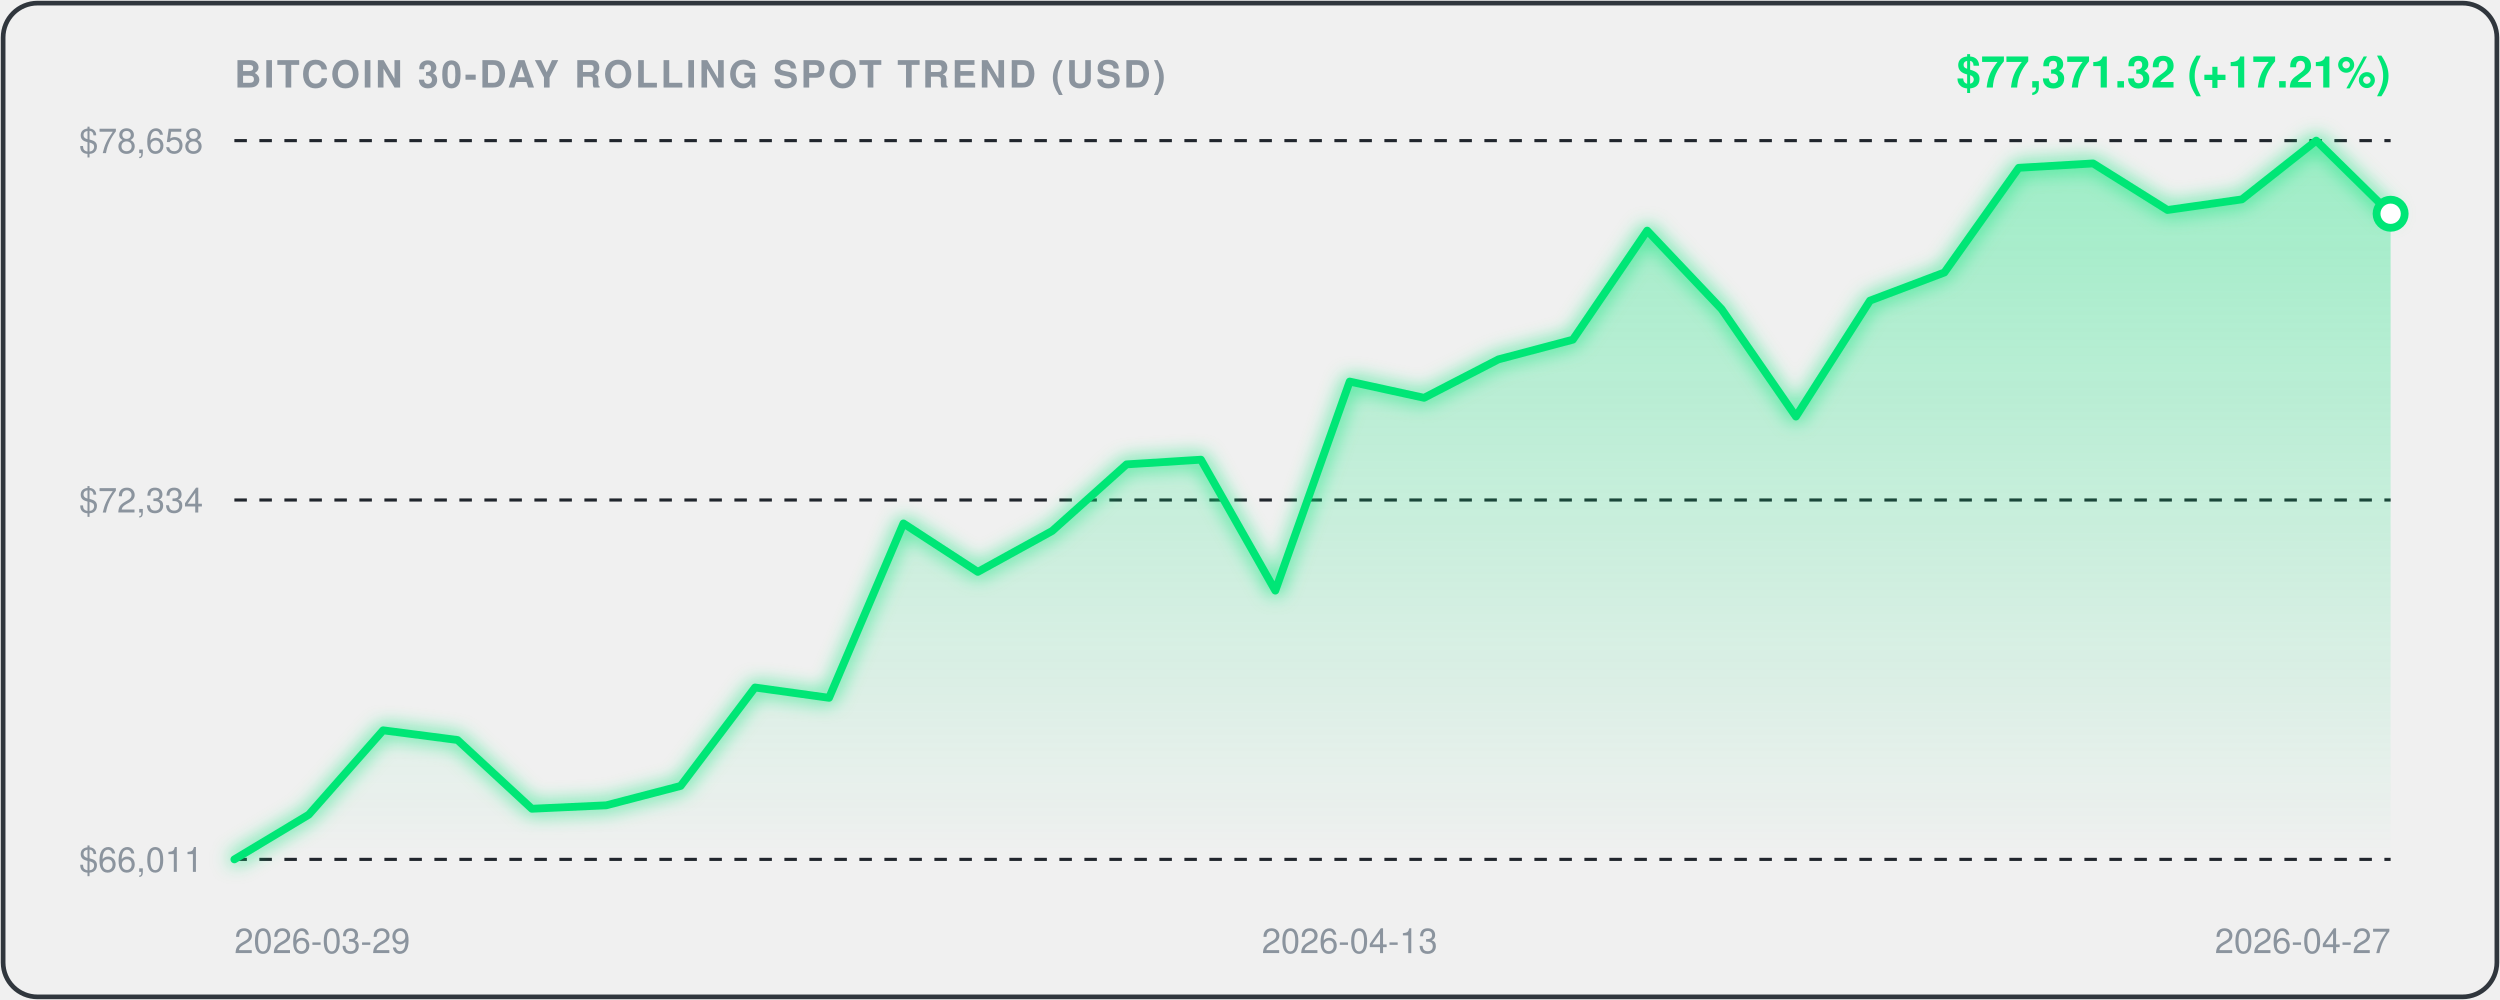
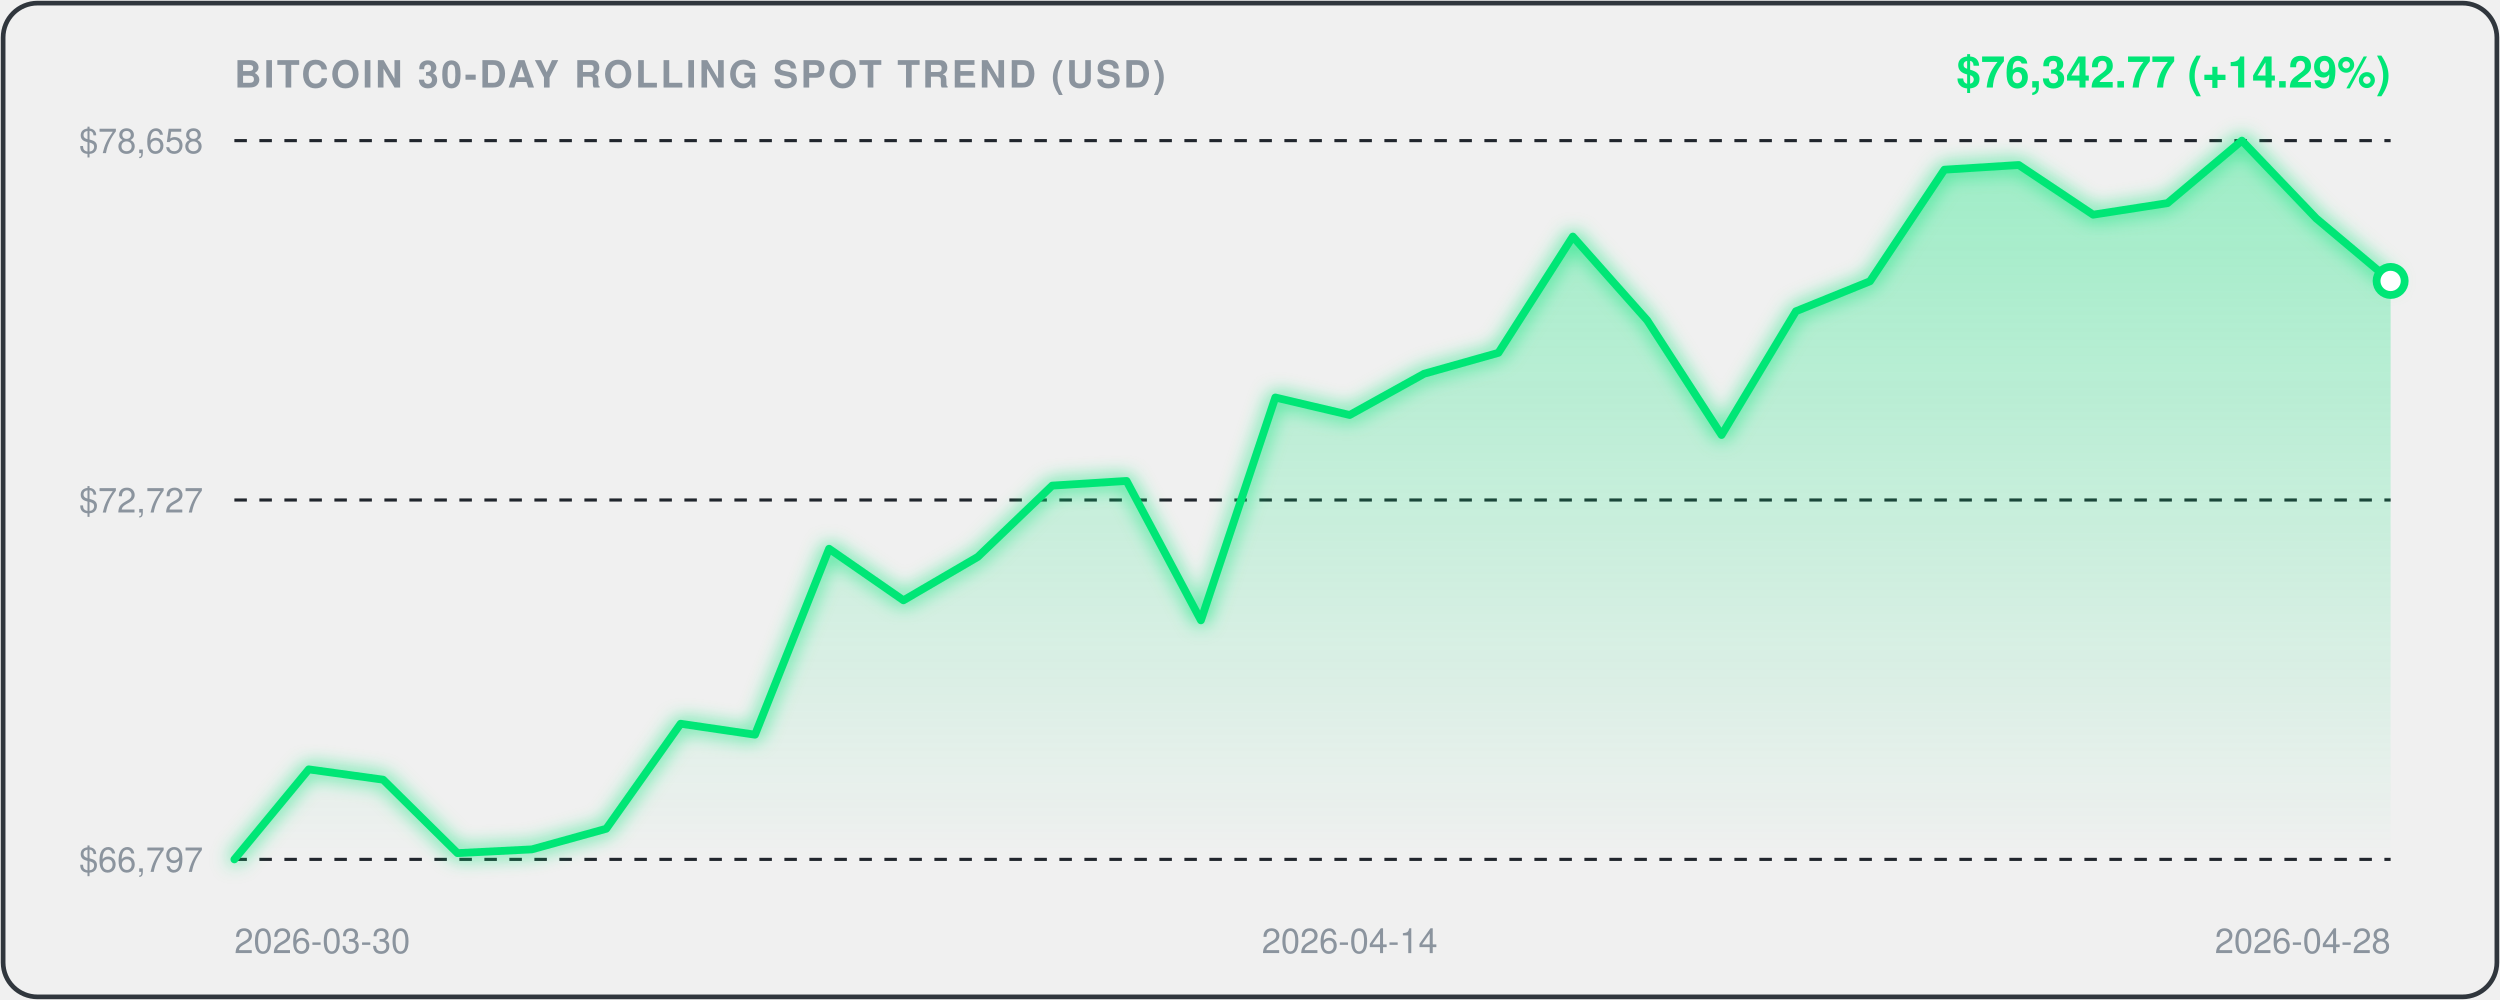
<svg xmlns="http://www.w3.org/2000/svg" viewBox="0 0 800 320" width="100%" height="100%" style="background:#0d1117;border-radius:12px;font-family:-apple-system,BlinkMacSystemFont,'Segoe UI',Helvetica,Arial,sans-serif;">
  <defs>
    <linearGradient id="areaGrad" x1="0" y1="0" x2="0" y2="1">
      <stop offset="0%" stop-color="rgba(0, 230, 118, 0.35)" />
      <stop offset="100%" stop-color="rgba(0, 230, 118, 0.0)" />
    </linearGradient>
    <filter id="glow" x="-20%" y="-20%" width="140%" height="140%">
      <feGaussianBlur stdDeviation="3" result="blur" />
      <feComposite in="SourceGraphic" in2="blur" operator="over" />
    </filter>
  </defs>
  <rect x="1" y="1" width="798" height="318" rx="11" fill="none" stroke="#30363d" stroke-width="1.5" />
  <text x="75" y="28" fill="#8b949e" font-size="12" font-weight="600" letter-spacing="0.8">BITCOIN 30-DAY ROLLING SPOT TREND (USD)</text>
-   <text x="765" y="28" text-anchor="end" fill="#00E676" font-size="14" font-weight="700">$77,371.32 (+17.21%)</text>
+   <text x="765" y="28" text-anchor="end" fill="#00E676" font-size="14" font-weight="700">$76,342.77 (+14.29%)</text>
  <line x1="75" y1="45" x2="765" y2="45" stroke="#21262d" stroke-width="1" stroke-dasharray="4,4" />
  <text x="65" y="49" text-anchor="end" fill="#8b949e" font-size="11">$78,658</text>
  <line x1="75" y1="160.0" x2="765" y2="160.0" stroke="#21262d" stroke-width="1" stroke-dasharray="4,4" />
-   <text x="65" y="164.0" text-anchor="end" fill="#8b949e" font-size="11">$72,334</text>
+   <text x="65" y="164.0" text-anchor="end" fill="#8b949e" font-size="11">$72,727</text>
  <line x1="75" y1="275" x2="765" y2="275" stroke="#21262d" stroke-width="1" stroke-dasharray="4,4" />
-   <text x="65" y="279" text-anchor="end" fill="#8b949e" font-size="11">$66,011</text>
-   <path d="M 75.0,275.0 L 98.8,260.7 L 122.6,233.7 L 146.4,236.8 L 170.2,258.8 L 194.0,257.7 L 217.8,251.5 L 241.6,220.0 L 265.3,223.3 L 289.1,167.5 L 312.9,183.0 L 336.7,169.9 L 360.5,148.6 L 384.3,147.1 L 408.1,189.0 L 431.9,122.1 L 455.7,127.3 L 479.5,115.0 L 503.3,108.7 L 527.1,73.8 L 550.9,98.9 L 574.7,133.3 L 598.4,96.2 L 622.2,87.2 L 646.0,53.7 L 669.8,52.3 L 693.6,67.2 L 717.4,63.8 L 741.2,45.0 L 765.0,68.4 L 765.0,275.0 L 75.0,275.0 Z" fill="url(#areaGrad)" />
-   <path d="M 75.0,275.0 L 98.8,260.7 L 122.6,233.7 L 146.4,236.8 L 170.2,258.8 L 194.0,257.7 L 217.8,251.5 L 241.6,220.0 L 265.3,223.3 L 289.1,167.5 L 312.9,183.0 L 336.7,169.9 L 360.5,148.6 L 384.3,147.1 L 408.1,189.0 L 431.9,122.1 L 455.7,127.3 L 479.5,115.0 L 503.3,108.7 L 527.1,73.8 L 550.9,98.9 L 574.7,133.3 L 598.4,96.2 L 622.2,87.2 L 646.0,53.7 L 669.8,52.3 L 693.6,67.2 L 717.4,63.8 L 741.2,45.0 L 765.0,68.4" fill="none" stroke="#00E676" stroke-width="2.5" stroke-linecap="round" stroke-linejoin="round" filter="url(#glow)" />
-   <circle cx="765.0" cy="68.4" r="4.5" fill="#ffffff" stroke="#00E676" stroke-width="2.5" />
-   <text x="75.0" y="305" fill="#8b949e" font-size="11" text-anchor="start">2026-03-29</text>
-   <text x="431.9" y="305" fill="#8b949e" font-size="11" text-anchor="middle">2026-04-13</text>
-   <text x="765.0" y="305" fill="#8b949e" font-size="11" text-anchor="end">2026-04-27</text>
+   <text x="65" y="279" text-anchor="end" fill="#8b949e" font-size="11">$66,797</text>
+   <path d="M 75.0,275.0 L 98.8,246.2 L 122.6,249.5 L 146.4,273.0 L 170.2,271.8 L 194.0,265.2 L 217.8,231.6 L 241.6,235.1 L 265.3,175.6 L 289.1,192.1 L 312.9,178.2 L 336.7,155.4 L 360.5,153.9 L 384.3,198.5 L 408.1,127.2 L 431.9,132.8 L 455.7,119.6 L 479.5,112.9 L 503.3,75.7 L 527.1,102.5 L 550.9,139.2 L 574.7,99.6 L 598.4,90.0 L 622.2,54.3 L 646.0,52.8 L 669.8,68.7 L 693.6,65.0 L 717.4,45.0 L 741.2,69.9 L 765.0,89.9 L 765.0,275.0 L 75.0,275.0 Z" fill="url(#areaGrad)" />
+   <path d="M 75.0,275.0 L 98.8,246.2 L 122.6,249.5 L 146.4,273.0 L 170.2,271.8 L 194.0,265.2 L 217.8,231.6 L 241.6,235.1 L 265.3,175.6 L 289.1,192.1 L 312.9,178.2 L 336.7,155.4 L 360.5,153.9 L 384.3,198.5 L 408.1,127.2 L 431.9,132.8 L 455.7,119.6 L 479.5,112.9 L 503.3,75.7 L 527.1,102.5 L 550.9,139.2 L 574.7,99.6 L 598.4,90.0 L 622.2,54.3 L 646.0,52.8 L 669.8,68.7 L 693.6,65.0 L 717.4,45.0 L 741.2,69.9 L 765.0,89.9" fill="none" stroke="#00E676" stroke-width="2.5" stroke-linecap="round" stroke-linejoin="round" filter="url(#glow)" />
+   <circle cx="765.0" cy="89.9" r="4.5" fill="#ffffff" stroke="#00E676" stroke-width="2.5" />
+   <text x="75.0" y="305" fill="#8b949e" font-size="11" text-anchor="start">2026-03-30</text>
+   <text x="431.9" y="305" fill="#8b949e" font-size="11" text-anchor="middle">2026-04-14</text>
+   <text x="765.0" y="305" fill="#8b949e" font-size="11" text-anchor="end">2026-04-28</text>
</svg>
